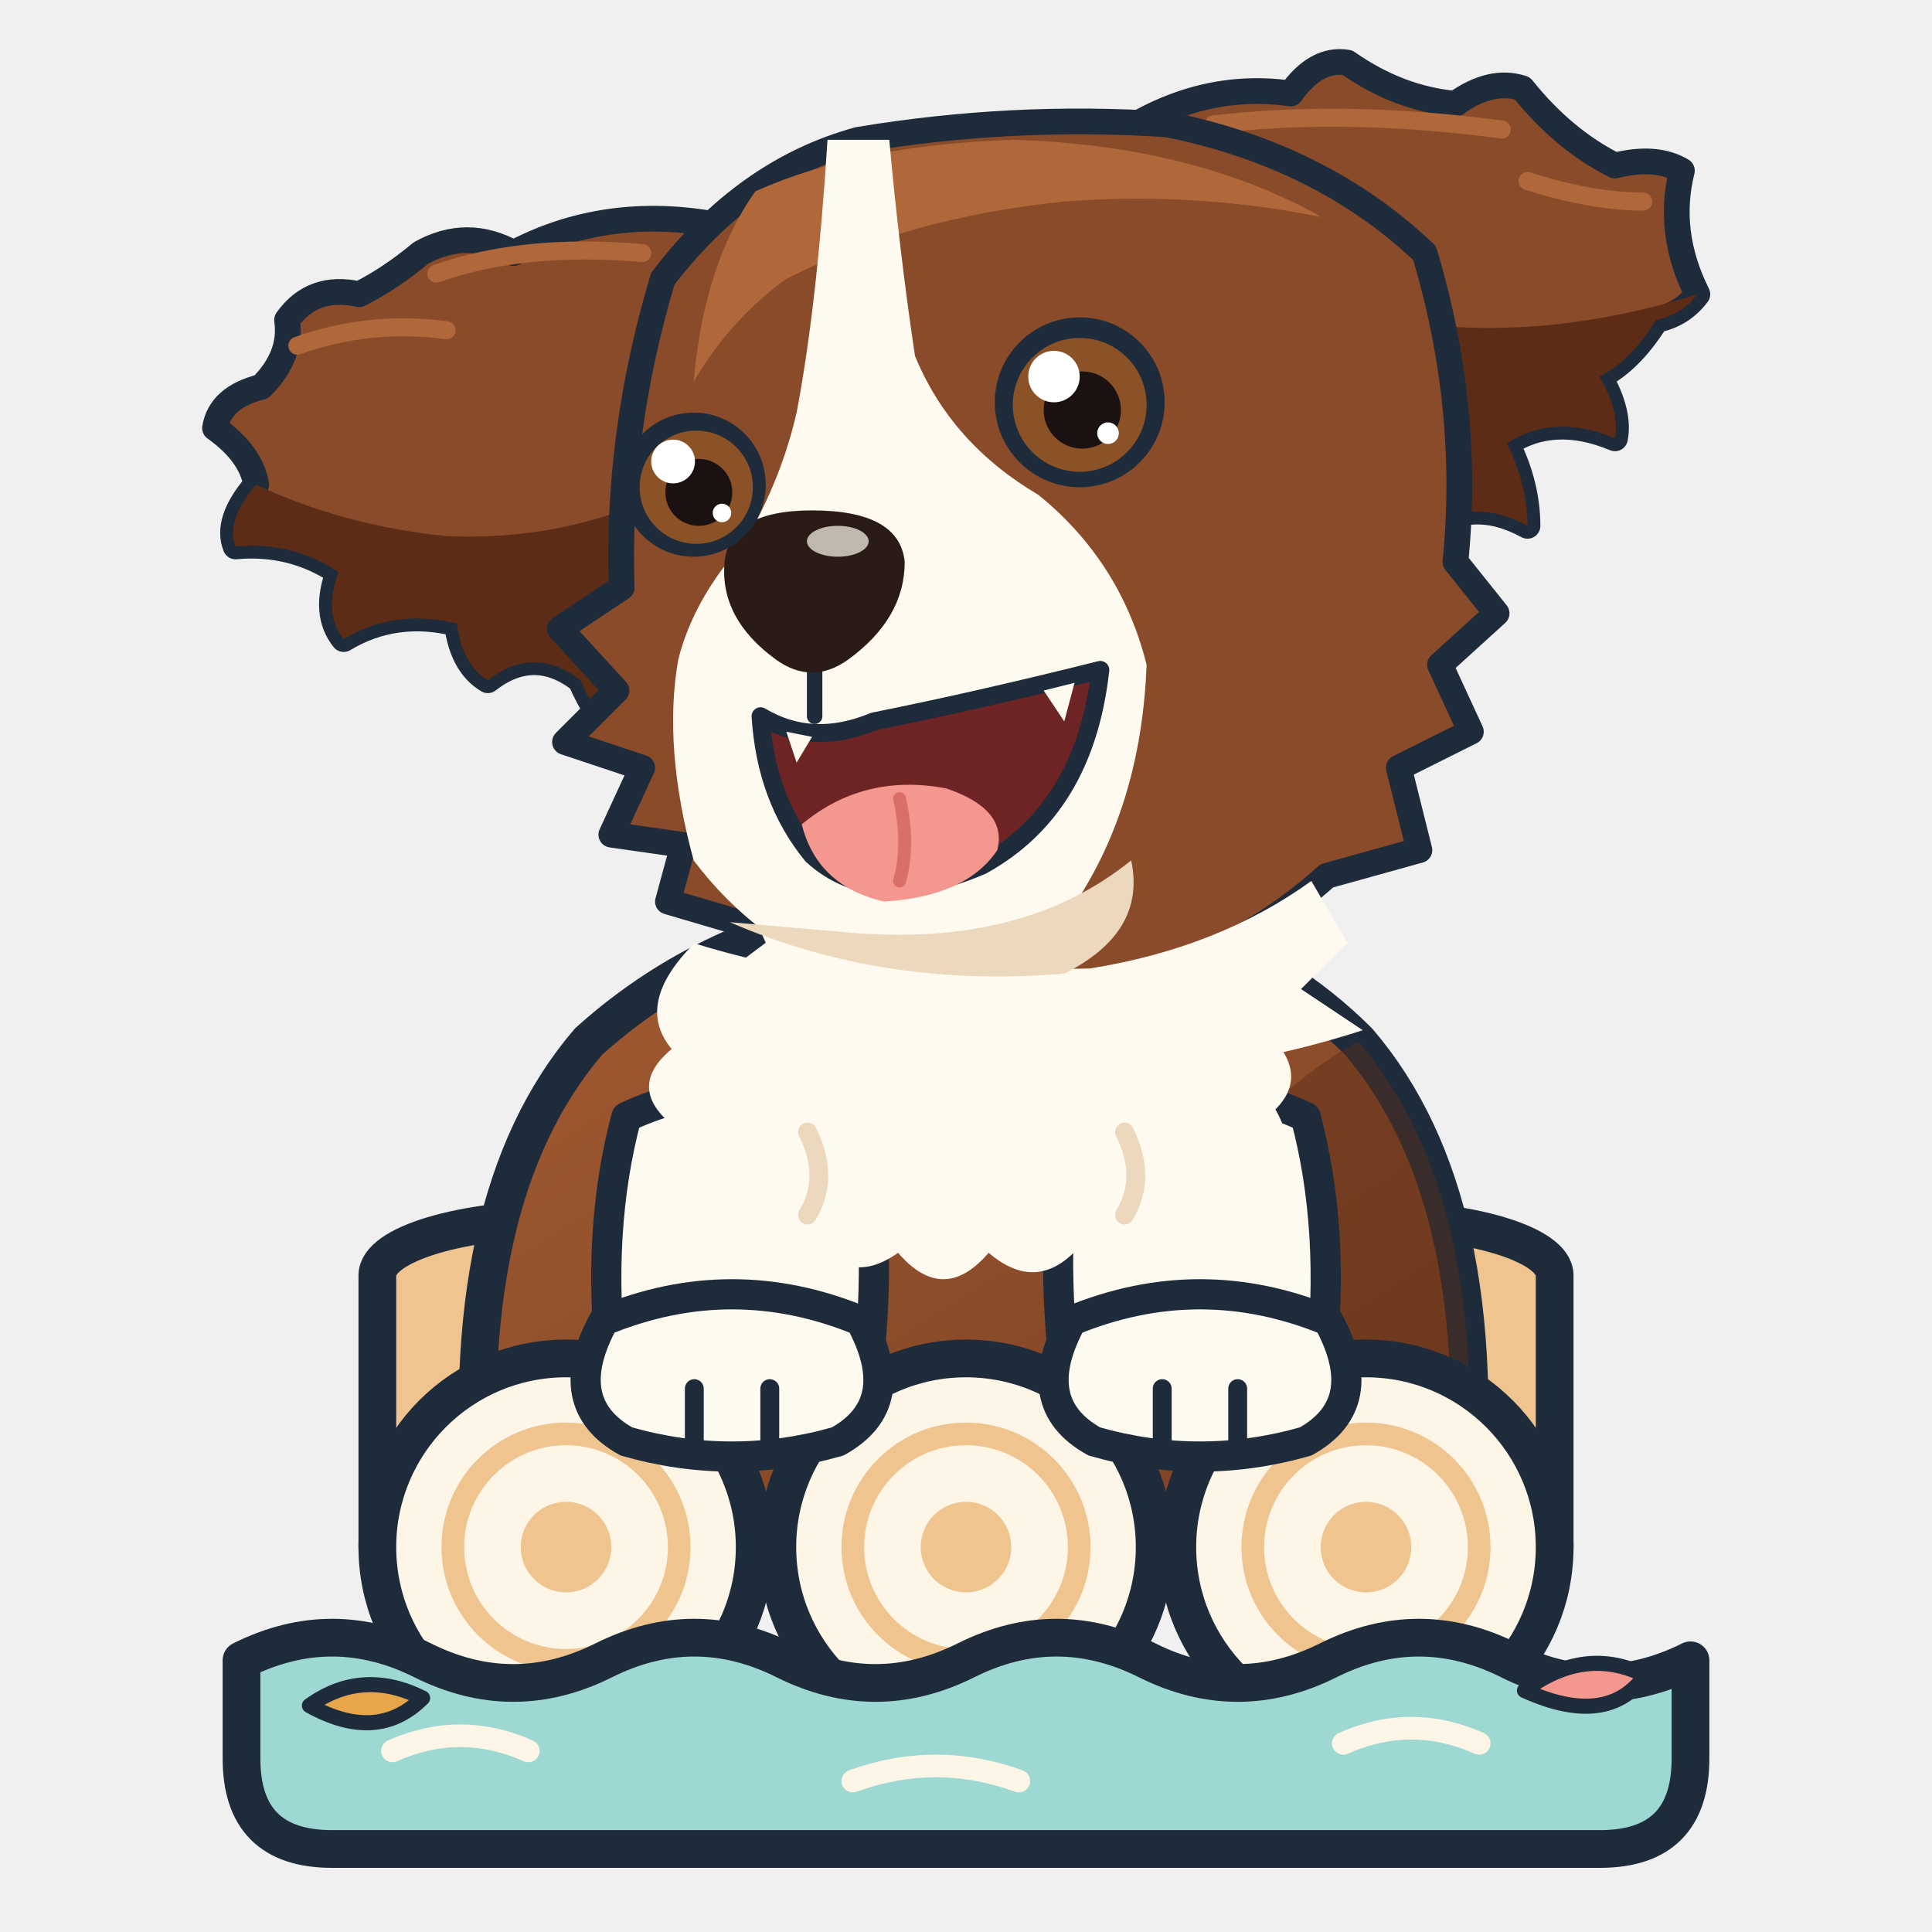
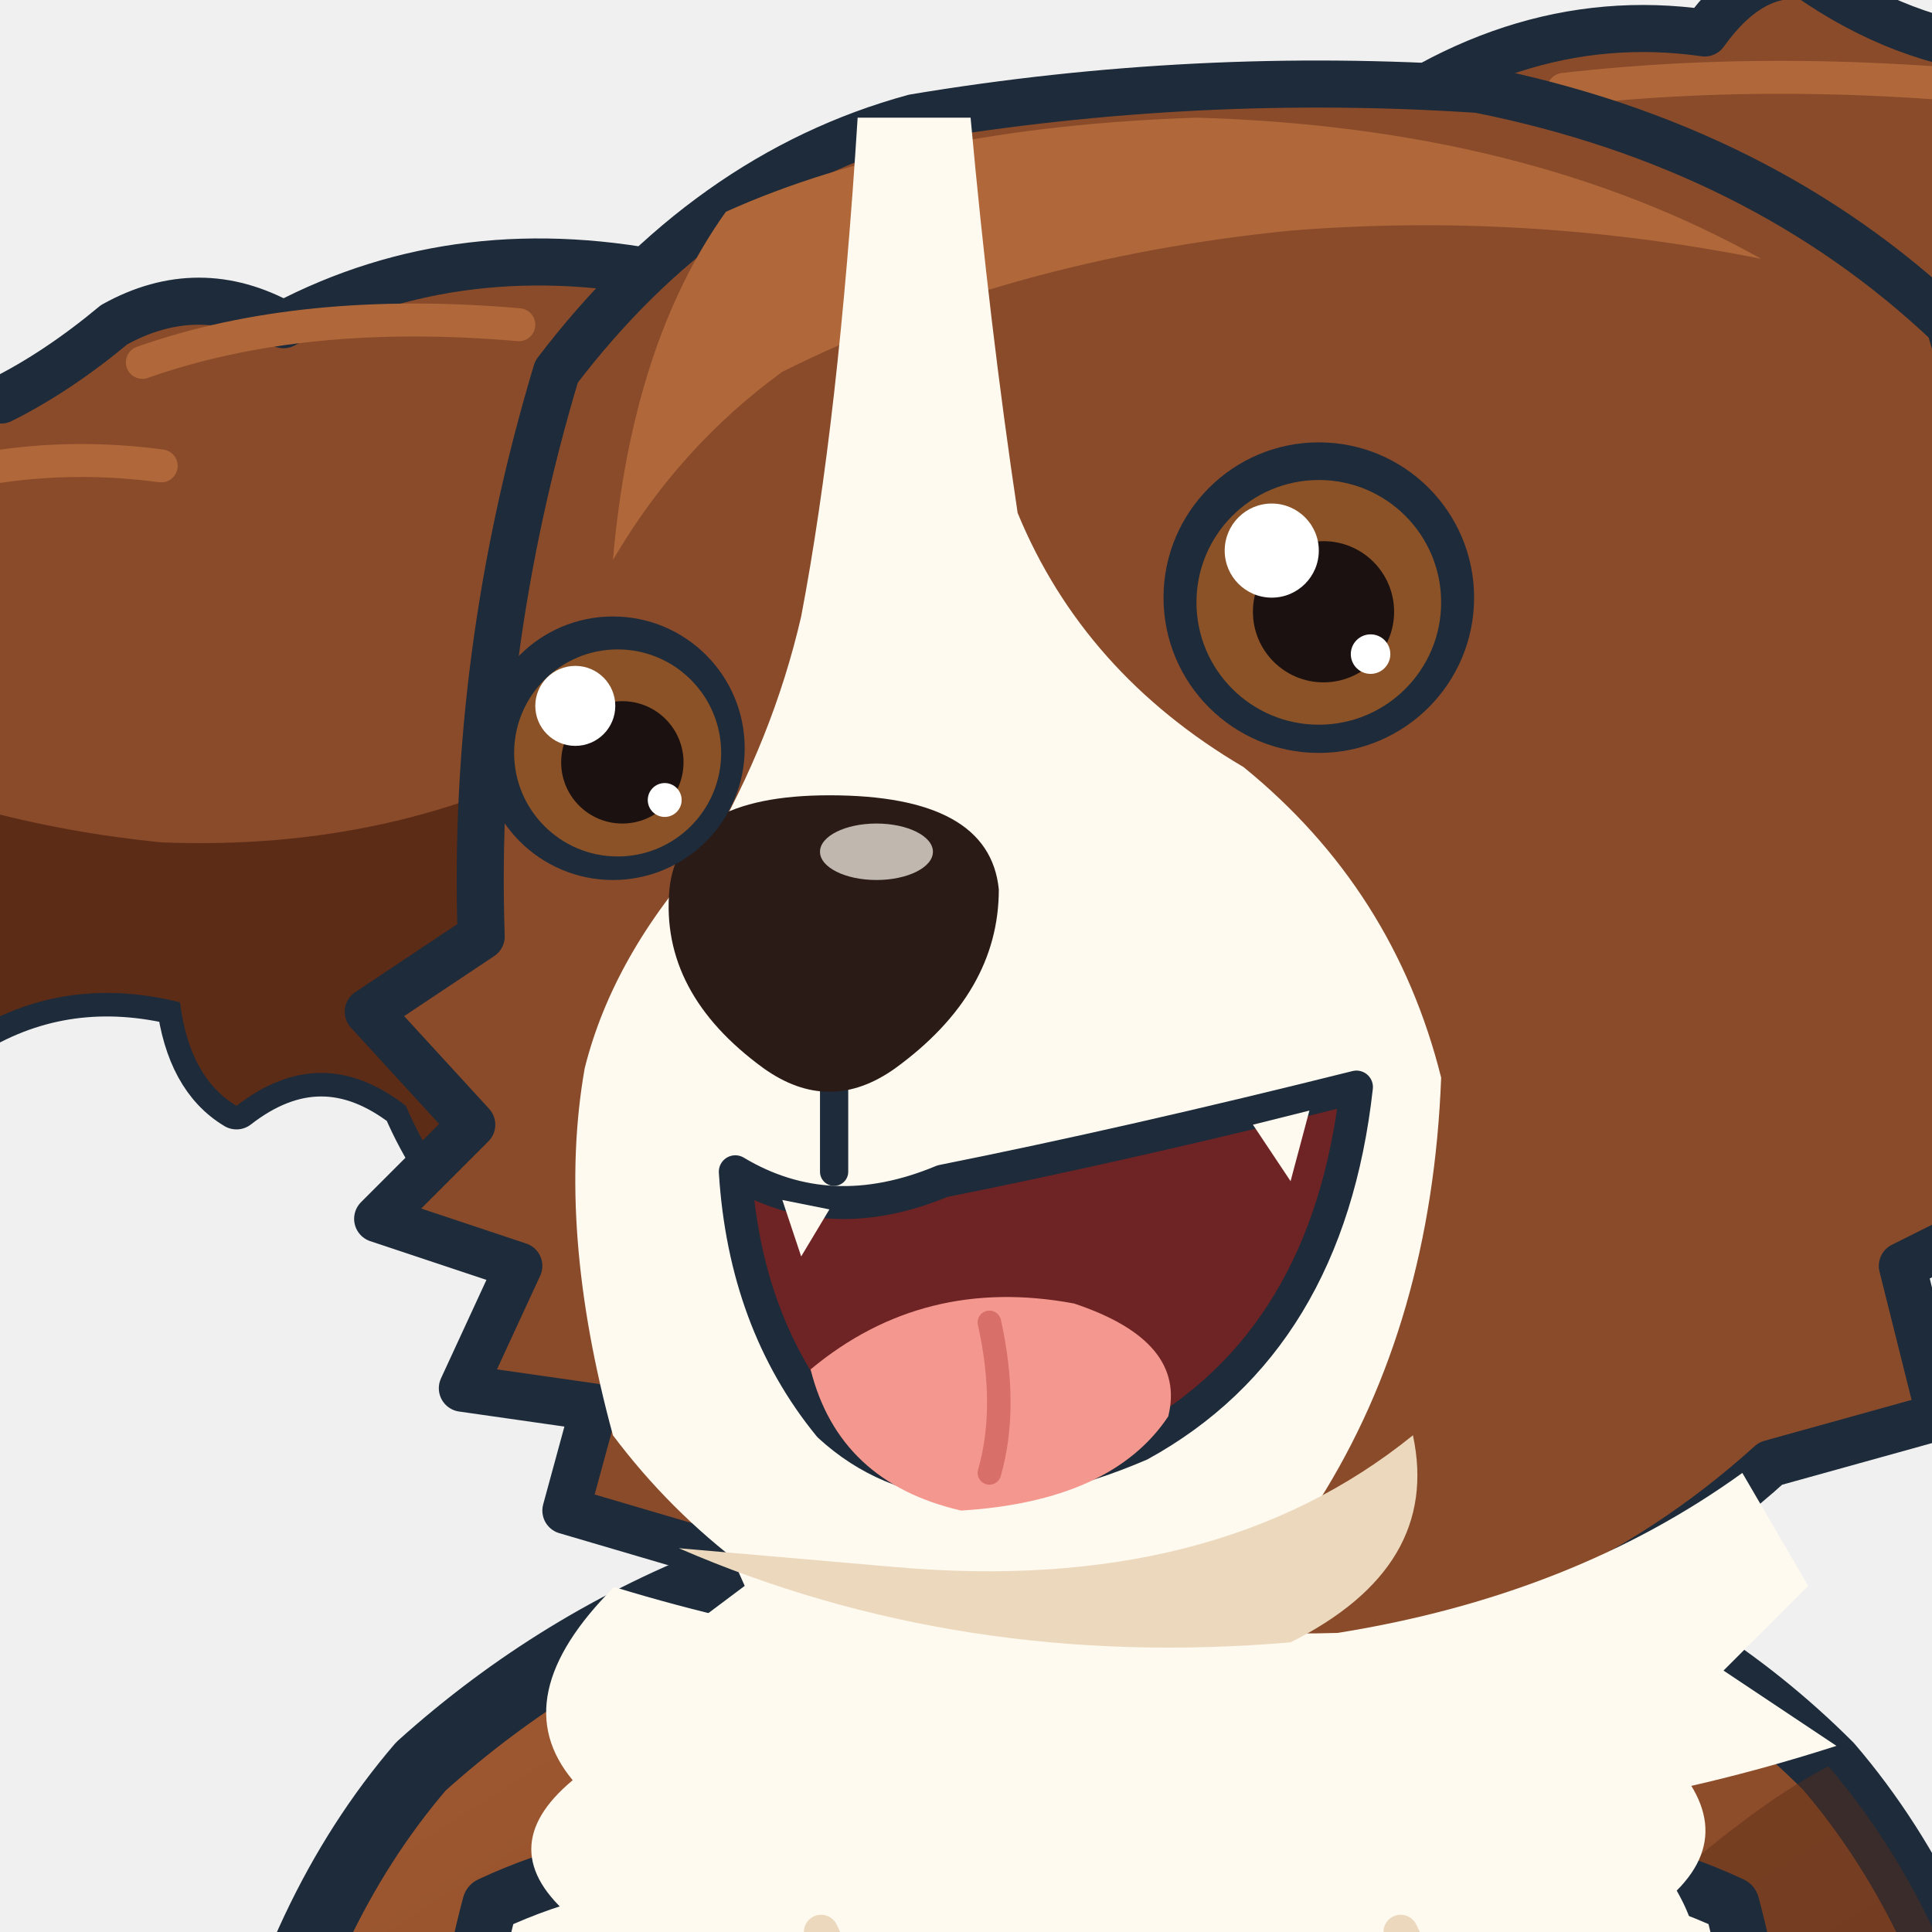
- <svg xmlns="http://www.w3.org/2000/svg" viewBox="0 0 512 512">
+ <svg xmlns="http://www.w3.org/2000/svg" viewBox="95 20 280 280">
  <defs>
    <linearGradient id="river-m2-a" y2="1">
      <stop stop-color="#a45c33" offset="0" />
      <stop stop-color="#7a4023" offset="1" />
    </linearGradient>
  </defs>
  <g fill="#efc48f" stroke="#1d2b3a" stroke-linejoin="round" stroke-width="10">
    <path d="m100 410v-72a50 15 0 0 1 100 0v72z" />
    <path d="m206 410v-72a50 15 0 0 1 100 0v72z" />
    <path d="m312 410v-72a50 15 0 0 1 100 0v72z" />
  </g>
  <path d="m128 404q-8-86 28-128 40-36 100-38 66 0 104 38 36 42 28 128z" fill="url(#river-m2-a)" stroke="#1d2b3a" stroke-linejoin="round" stroke-width="10" />
  <path d="m360 276q36 42 28 128h-42q14-64-6-114 12-10 20-14z" fill="#5c2c17" opacity=".45" />
  <g fill="#fffaf0" stroke="#1d2b3a" stroke-linejoin="round" stroke-width="8">
    <path d="m166 296q30-14 62 0 6 34 2 66h-68q-4-36 4-66z" />
    <path d="m284 296q32-14 62 0 8 30 4 66h-68q-4-36 2-66z" />
  </g>
  <path d="m184 250q72 22 144 0 16 12 6 22 14 12 4 22 8 14-6 20-4 16-20 10-12 14-24 4-12 16-26 4-12 14-24 0-14 10-24-6-16 6-24-10-16-4-12-18-12-10 0-20-10-12 6-28z" fill="#fffaf0" />
  <path d="m214 300q6 12 0 22m84-22q6 12 0 22" fill="none" stroke="#ecd9bd" stroke-linecap="round" stroke-width="5" />
  <g transform="matrix(.62 0 0 .62 20.4 -15.4)">
    <g transform="matrix(1.1 0 0 1.1 -40 -43)">
      <path d="m290 150q-46-10-84 10-18-10-36 0-12 10-24 16-18-4-28 10 2 14-10 26-16 4-18 16 14 10 16 22-12 14-8 24 22-2 40 10-6 16 2 26 20-12 44-6 2 16 12 22 18-14 36 0 6 14 16 24 14-28 28-50z" fill="#8a4b2a" stroke="#1d2b3a" stroke-linejoin="round" stroke-width="10" />
      <path d="m106 250q-12 14-8 24 22-2 40 10-6 16 2 26 20-12 44-6 2 16 12 22 18-14 36 0 6 14 16 24 14-28 28-50l-6-50q-40 22-90 20-40-4-74-20z" fill="#5c2c17" />
      <path d="m428 124q38-32 80-26 10-14 22-12 20 14 42 16 14-10 26-6 16 20 36 30 16-4 26 2-6 24 6 48-6 8-16 10-10 16-22 22 8 14 6 24-24-10-42 2 8 16 8 32-22-12-40 2 6 16 2 30-22-28-22-68-14-70-112-106z" fill="#8a4b2a" stroke="#1d2b3a" stroke-linejoin="round" stroke-width="10" />
      <path d="m666 176q-6 8-16 10-10 16-22 22 8 14 6 24-24-10-42 2 8 16 8 32-22-12-40 2 6 16 2 30-22-28-22-68-4-30-20-50 70 20 146-4z" fill="#5c2c17" />
      <path d="m176 168q34-12 80-8m-134 36q28-10 58-6m298-80q52-6 112 2m10 20q25 8 45 8" fill="none" stroke="#b0683a" stroke-linecap="round" stroke-width="7" />
      <path d="m340 116q60-10 120-6 60 12 100 50 18 60 12 120l16 20-22 20 12 26-28 14 8 32-36 10q-42 38-102 46-70-2-120-26l-34-10 6-22-28-4 12-26-30-10 20-20-22-24 24-16q-2-60 16-120 32-42 76-54z" fill="#8a4b2a" stroke="#1d2b3a" stroke-linejoin="round" stroke-width="10" />
      <path d="m300 136q40-18 100-20 70 2 120 30-50-10-100-6-60 6-108 30-22 16-36 40 4-46 24-74z" fill="#b0683a" />
      <path d="m296 410q64 30 134 28 50-8 86-34l14 24-18 18 24 16q-56 18-106 16-70-2-130-22l-12-16 16-12z" fill="#fffaf0" />
      <path d="m328 116h24q4 44 10 84 14 34 48 54 32 26 42 66-2 52-26 90-38 32-86 34-40-16-64-48-12-44-6-78 6-24 26-46 14-24 20-50 8-42 12-106z" fill="#fffaf0" />
      <path d="m290 420q60 26 130 20 32-16 26-44-42 34-110 28z" fill="#ecd9bd" />
      <path d="m302 340q20 12 44 2 40-8 88-20-6 54-46 76-42 18-66-4-18-22-20-54z" fill="#6e2424" stroke="#1d2b3a" stroke-linejoin="round" stroke-width="7" />
      <path d="m318 382q24-20 56-14 24 8 20 24-12 18-44 20-26-6-32-30z" fill="#f4978e" />
      <path d="m356 372q4 18 0 32" fill="none" stroke="#d86f68" stroke-linecap="round" stroke-width="5" />
      <path d="m412 330 12-3-4 15zm-100 16 10 2-6 10z" fill="#fffaf0" />
      <path d="m323 322v18" stroke="#1d2b3a" stroke-linecap="round" stroke-width="6" />
      <path d="m288 280q2-20 34-20 34 0 36 20 0 22-22 38-14 10-28 0-22-16-20-38z" fill="#2b1b16" />
      <ellipse cx="332" cy="272" rx="12" ry="6" fill="#fffaf0" opacity=".7" />
      <circle cx="276" cy="250" r="28" fill="#1d2b3a" />
      <circle cx="277" cy="251" r="22" fill="#8a5226" />
      <circle cx="278" cy="253" r="13" fill="#1a1110" />
      <circle cx="268" cy="241" r="8.5" fill="#fff" />
      <circle cx="287" cy="261" r="3.6" fill="#fff" />
      <circle cx="426" cy="218" r="33" fill="#1d2b3a" />
      <circle cx="426" cy="219" r="26" fill="#8a5226" />
      <circle cx="427" cy="221" r="15" fill="#1a1110" />
      <circle cx="416" cy="208" r="10" fill="#fff" />
      <circle cx="437" cy="230" r="4.2" fill="#fff" />
    </g>
  </g>
  <g fill="#fdf5e6" stroke="#1d2b3a" stroke-width="10">
    <circle cx="150" cy="410" r="50" />
    <circle cx="256" cy="410" r="50" />
    <circle cx="362" cy="410" r="50" />
  </g>
  <g fill="none" stroke="#efc48f" stroke-width="6">
    <circle cx="150" cy="410" r="30" />
    <circle cx="256" cy="410" r="30" />
    <circle cx="362" cy="410" r="30" />
  </g>
  <g fill="#efc48f">
    <circle cx="150" cy="410" r="12" />
    <circle cx="256" cy="410" r="12" />
    <circle cx="362" cy="410" r="12" />
  </g>
  <g fill="#fffaf0" stroke="#1d2b3a" stroke-linejoin="round" stroke-width="8">
    <path d="m160 350q34-14 68 0 12 22-6 32-28 8-56 0-18-10-6-32z" />
    <path d="m284 350q34-14 68 0 12 22-6 32-28 8-56 0-18-10-6-32z" />
  </g>
  <path d="m184 368v16m20-16v16m104-16v16m20-16v16" stroke="#1d2b3a" stroke-linecap="round" stroke-width="5" />
  <path d="m64 440q24-12 48 0t48 0 48 0 48 0 48 0 48 0 48 0 48 0v26q0 24-24 24h-336q-24 0-24-24z" fill="#9ed8d2" stroke="#1d2b3a" stroke-linejoin="round" stroke-width="10" />
  <path d="m104 464q18-8 36 0m86 8q22-8 44 0m86-10q18-8 36 0" fill="none" stroke="#fdf5e6" stroke-linecap="round" stroke-width="6" />
  <path d="m404 448q16-12 32-4-10 14-32 4z" fill="#f4978e" stroke="#1d2b3a" stroke-linejoin="round" stroke-width="4" />
  <path d="m82 452q14-10 30-2-12 12-30 2z" fill="#e8a64a" stroke="#1d2b3a" stroke-linejoin="round" stroke-width="4" />
</svg>
